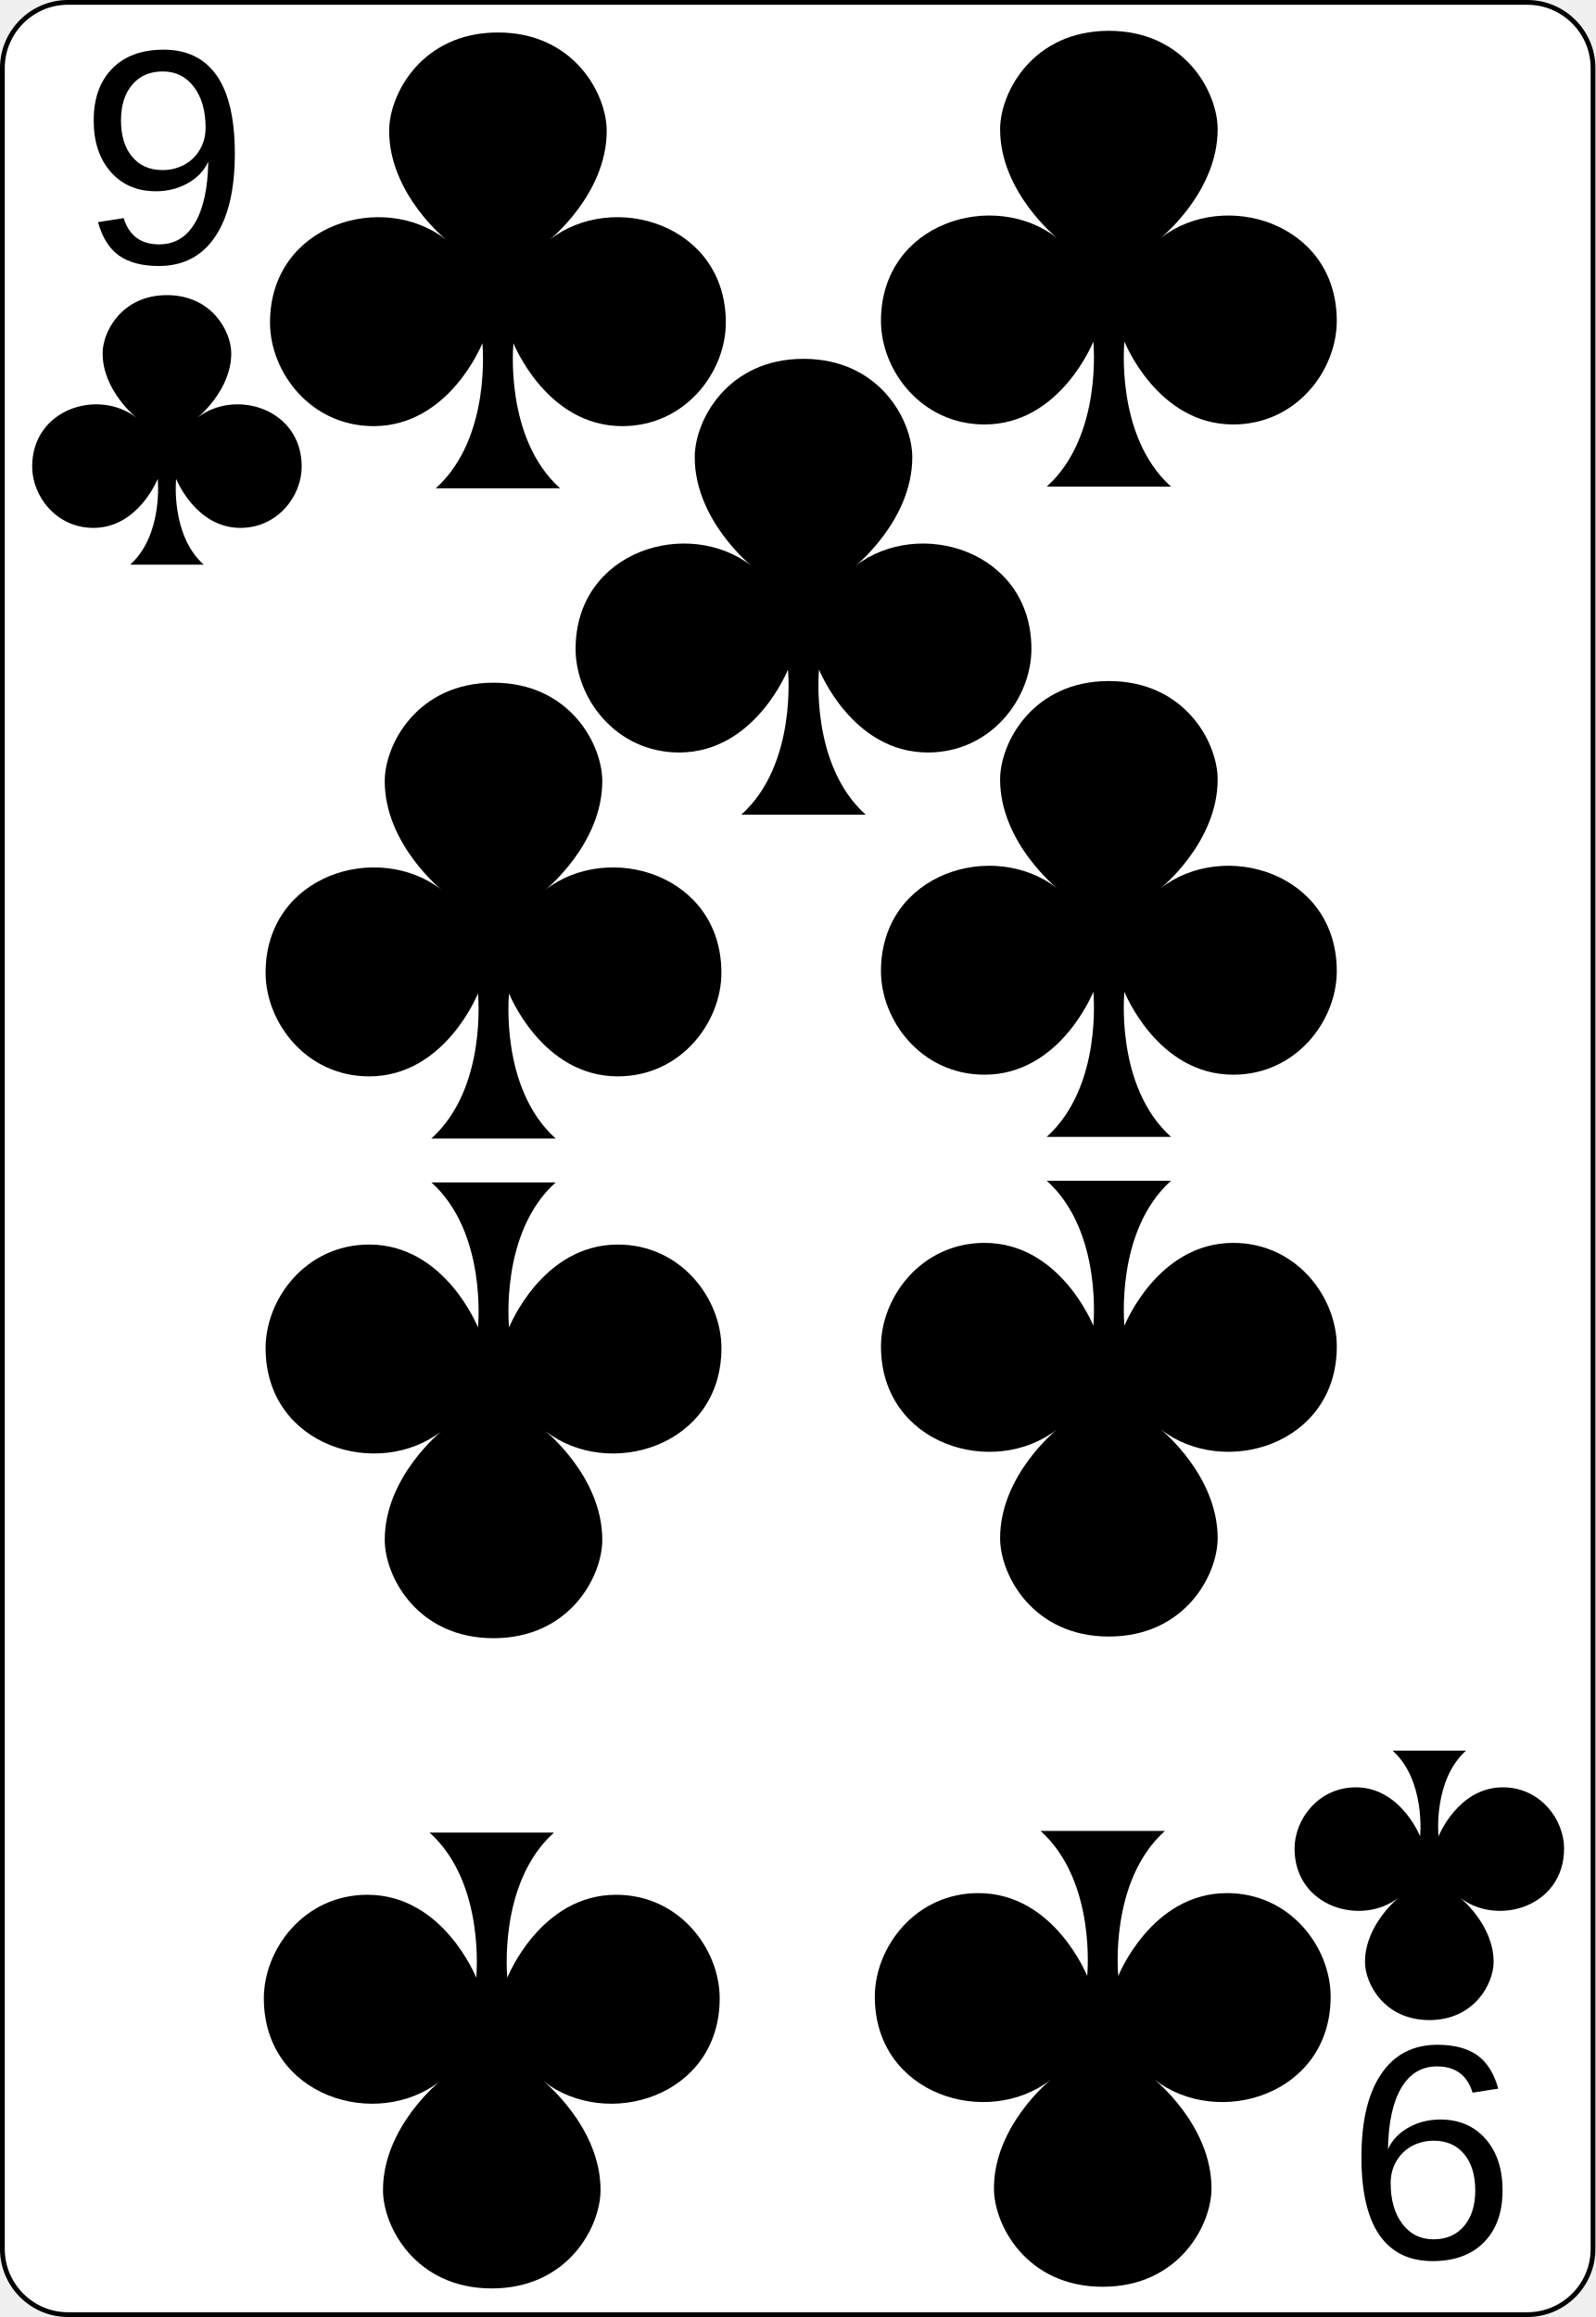
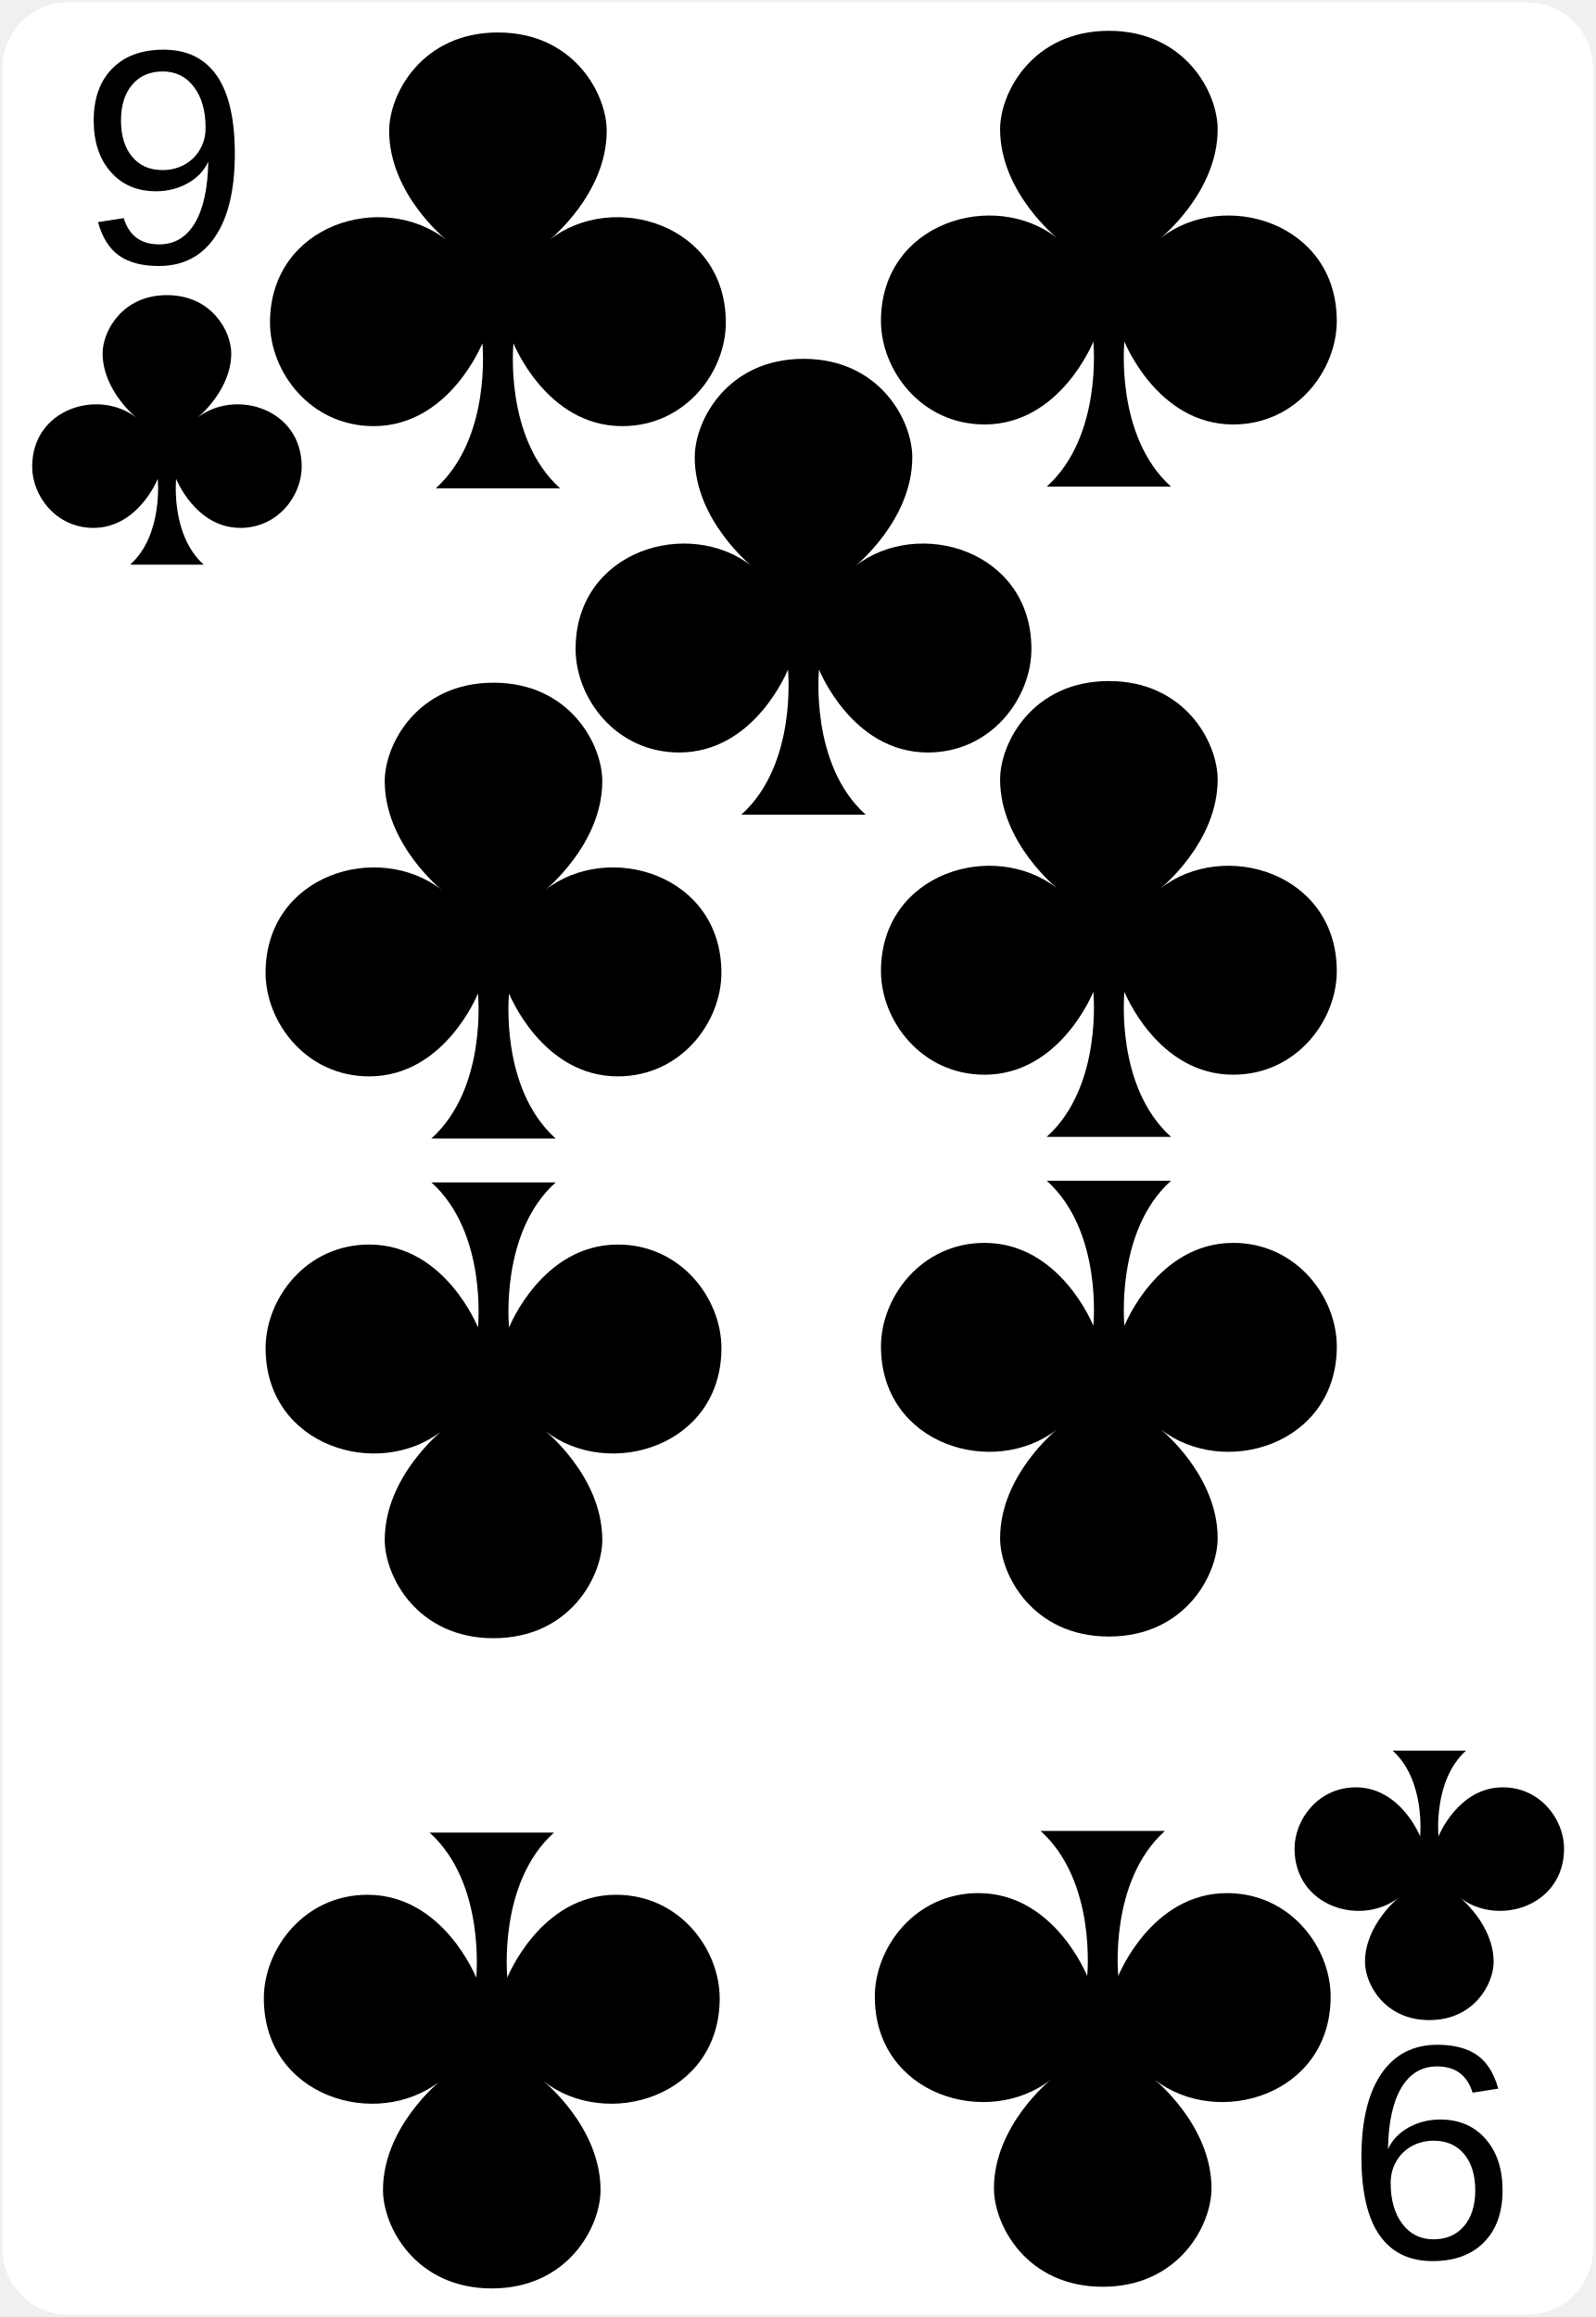
<svg xmlns="http://www.w3.org/2000/svg" xmlns:xlink="http://www.w3.org/1999/xlink" width="167.087pt" height="242.667pt" viewBox="0 0 167.087 242.667" xml:space="preserve" id="svg2" version="1.1">
  <defs id="defs41">
    <radialGradient xlink:href="#linearGradient2984" id="radialGradient3760" cx="48.231" cy="18.138" fx="48.231" fy="18.138" r="9.5" gradientUnits="userSpaceOnUse" gradientTransform="matrix(-1.560526,0.01828294,-0.02684055,-2.290953,123.9838,58.80911)" />
    <linearGradient id="linearGradient2984">
      <stop style="stop-color:#000000;stop-opacity:1;" offset="0" id="stop2986" />
      <stop style="stop-color:#000000;stop-opacity:0.656;" offset="1" id="stop2988" />
    </linearGradient>
    <radialGradient xlink:href="#linearGradient3784" id="radialGradient3792" cx="171.487" cy="511.223" fx="171.487" fy="511.223" r="81.903" gradientTransform="matrix(1.152989,-0.6739155,0.3948202,0.6754904,-233.6326,270.4008)" gradientUnits="userSpaceOnUse" />
    <linearGradient id="linearGradient3784">
      <stop style="stop-color:#ffffff;stop-opacity:0.534;" offset="0" id="stop3786" />
      <stop style="stop-color:#000000;stop-opacity:0;" offset="1" id="stop3788" />
    </linearGradient>
    <radialGradient r="81.903" fy="511.223" fx="171.487" cy="511.223" cx="171.487" gradientTransform="matrix(1.152989,-0.6739155,0.3948202,0.6754904,-233.6326,270.4008)" gradientUnits="userSpaceOnUse" id="radialGradient3855" xlink:href="#linearGradient3784-4" />
    <linearGradient id="linearGradient3784-4">
      <stop style="stop-color:#ffffff;stop-opacity:0.519;" offset="0" id="stop3786-8" />
      <stop style="stop-color:#000000;stop-opacity:0;" offset="1" id="stop3788-6" />
    </linearGradient>
    <radialGradient r="81.903" fy="461.841" fx="181.694" cy="461.841" cx="181.694" gradientTransform="matrix(1.152989,-0.6739155,0.3948202,0.6754904,-233.6326,270.4008)" gradientUnits="userSpaceOnUse" id="radialGradient3916" xlink:href="#linearGradient3784-3" />
    <linearGradient id="linearGradient3784-3">
      <stop style="stop-color:#ffffff;stop-opacity:0.702;" offset="0" id="stop3786-86" />
      <stop style="stop-color:#000000;stop-opacity:0;" offset="1" id="stop3788-2" />
    </linearGradient>
  </defs>
-   <g id="Layer_x0020_1" style="fill-rule:nonzero;clip-rule:nonzero;stroke:#000000;stroke-miterlimit:4;">
-     <path style="fill:#FFFFFF;stroke-width:0.5;" d="M166.837,235.548c0,3.777-3.087,6.869-6.871,6.869H7.111c-3.775,0-6.861-3.092-6.861-6.869V7.12C0.25,3.343,3.336,0.25,7.111,0.25h152.855    c3.784,0,6.871,3.093,6.871,6.87v228.428z" id="path5" />
+   <g id="Layer_x0020_1" style="fill-rule:nonzero;clip-rule:nonzero;stroke:none;stroke-miterlimit:4;">
+     <path style="fill:#FFFFFF;stroke:none;" d="M166.837,235.548c0,3.777-3.087,6.869-6.871,6.869H7.111c-3.775,0-6.861-3.092-6.861-6.869V7.12C0.25,3.343,3.336,0.25,7.111,0.25h152.855    c3.784,0,6.871,3.093,6.871,6.87v228.428z" id="path5" />
    <g style="stroke:none;" id="g7">
      <g id="g9">
				
			</g>
    </g>
    <g id="g15">
			
		</g>
    <g id="g19">
			
		</g>
    <g style="stroke:none;" id="g23">
      <g id="g25">
				
			</g>
    </g>
    <g style="stroke:none;" id="g31">
      <g id="g33">
				
			</g>
    </g>
  </g>
  <text xml:space="preserve" style="font-size:32px;font-style:normal;font-weight:normal;line-height:125%;letter-spacing:0px;word-spacing:0px;fill:#000000;fill-opacity:1;stroke:none;font-family:Bitstream Vera Sans" x="8.311" y="27.548" id="text3788">
    <tspan id="tspan3790" x="8.311" y="27.548" style="font-style:normal;font-variant:normal;font-weight:normal;font-stretch:normal;font-family:Arial;-inkscape-font-specification:Arial">9</tspan>
  </text>
  <g transform="matrix(1.485651,0,0,1.485651,-54.02466,10.01807)" id="layer1-1-4">
    <path id="cl-9" d="m 50.291,22.698 c 0,0 2.375,-1.9 2.375,-4.534 0,-1.542 -1.369,-4.102 -4.534,-4.102 -3.165,0 -4.534,2.561 -4.534,4.102 0,2.634 2.375,4.534 2.375,4.534 -2.638,-2.055 -7.341,-0.652 -7.341,3.455 0,2.056 1.68,4.318 4.318,4.318 3.165,0 4.534,-3.455 4.534,-3.455 0,0 0.402,3.938 -1.943,6.046 h 5.182 c -2.345,-2.107 -1.943,-6.046 -1.943,-6.046 0,0 1.369,3.455 4.534,3.455 2.639,0 4.318,-2.263 4.318,-4.318 0,-4.107 -4.703,-5.51 -7.341,-3.455 z" style="fill:#000000" />
  </g>
  <text xml:space="preserve" style="font-size:32px;font-style:normal;font-weight:normal;line-height:125%;letter-spacing:0px;word-spacing:0px;fill:#000000;fill-opacity:1;stroke:none;font-family:Bitstream Vera Sans" x="-158.864" y="-214.467" id="text3788-8" transform="scale(-1,-1)">
    <tspan id="tspan3790-7" x="-158.864" y="-214.467" style="font-style:normal;font-variant:normal;font-weight:normal;font-stretch:normal;font-family:Arial;-inkscape-font-specification:Arial">9</tspan>
  </text>
  <g transform="matrix(-1.485651,0,0,-1.485651,221.1992,232.4618)" id="layer1-1-4-1">
    <path id="cl-9-7" d="m 50.291,22.698 c 0,0 2.375,-1.9 2.375,-4.534 0,-1.542 -1.369,-4.102 -4.534,-4.102 -3.165,0 -4.534,2.561 -4.534,4.102 0,2.634 2.375,4.534 2.375,4.534 -2.638,-2.055 -7.341,-0.652 -7.341,3.455 0,2.056 1.68,4.318 4.318,4.318 3.165,0 4.534,-3.455 4.534,-3.455 0,0 0.402,3.938 -1.943,6.046 h 5.182 c -2.345,-2.107 -1.943,-6.046 -1.943,-6.046 0,0 1.369,3.455 4.534,3.455 2.639,0 4.318,-2.263 4.318,-4.318 0,-4.107 -4.703,-5.51 -7.341,-3.455 z" style="fill:#000000" />
  </g>
  <path style="fill:#000000" d="m 57.573,25.1 c 0,0 5.967,-4.774 5.967,-11.392 0,-3.874 -3.44,-10.307 -11.392,-10.307 -7.952,0 -11.392,6.435 -11.392,10.307 0,6.618 5.967,11.392 5.967,11.392 -6.628,-5.163 -18.445,-1.638 -18.445,8.681 0,5.166 4.221,10.849 10.849,10.849 7.952,0 11.392,-8.681 11.392,-8.681 0,0 1.01,9.895 -4.882,15.191 h 13.02 c -5.892,-5.294 -4.882,-15.191 -4.882,-15.191 0,0 3.44,8.681 11.392,8.681 6.631,0 10.849,-5.686 10.849,-10.849 0,-10.319 -11.817,-13.844 -18.445,-8.681 z" id="cl-9-8" />
  <path style="fill:#000000" d="m 57.11,93.201 c 0,0 5.967,-4.774 5.967,-11.392 0,-3.874 -3.44,-10.307 -11.392,-10.307 -7.952,0 -11.392,6.435 -11.392,10.307 0,6.618 5.967,11.392 5.967,11.392 -6.628,-5.163 -18.445,-1.638 -18.445,8.681 0,5.166 4.221,10.849 10.849,10.849 7.952,0 11.392,-8.681 11.392,-8.681 0,0 1.01,9.895 -4.882,15.191 h 13.02 c -5.892,-5.294 -4.882,-15.191 -4.882,-15.191 0,0 3.44,8.681 11.392,8.681 6.631,0 10.849,-5.686 10.849,-10.849 0,-10.319 -11.817,-13.844 -18.445,-8.681 z" id="cl-9-8-0" />
  <path style="fill:#000000" d="m 121.558,24.926 c 0,0 5.967,-4.774 5.967,-11.392 0,-3.874 -3.44,-10.307 -11.392,-10.307 -7.952,0 -11.392,6.435 -11.392,10.307 0,6.618 5.967,11.392 5.967,11.392 -6.628,-5.163 -18.445,-1.638 -18.445,8.681 0,5.166 4.221,10.849 10.849,10.849 7.952,0 11.392,-8.681 11.392,-8.681 0,0 1.01,9.895 -4.882,15.191 h 13.02 c -5.892,-5.294 -4.882,-15.191 -4.882,-15.191 0,0 3.44,8.681 11.392,8.681 6.631,0 10.849,-5.686 10.849,-10.849 0,-10.319 -11.817,-13.844 -18.445,-8.681 z" id="cl-9-8-9" />
  <path style="fill:#000000" d="m 121.558,93.027 c 0,0 5.967,-4.774 5.967,-11.392 0,-3.874 -3.44,-10.307 -11.392,-10.307 -7.952,0 -11.392,6.435 -11.392,10.307 0,6.618 5.967,11.392 5.967,11.392 -6.628,-5.163 -18.445,-1.638 -18.445,8.681 0,5.166 4.221,10.849 10.849,10.849 7.952,0 11.392,-8.681 11.392,-8.681 0,0 1.01,9.895 -4.882,15.191 h 13.02 c -5.892,-5.294 -4.882,-15.191 -4.882,-15.191 0,0 3.44,8.681 11.392,8.681 6.631,0 10.849,-5.686 10.849,-10.849 0,-10.319 -11.817,-13.844 -18.445,-8.681 z" id="cl-9-8-0-4" />
  <path style="fill:#000000" d="m 89.577,59.281 c 0,0 5.967,-4.774 5.967,-11.392 0,-3.874 -3.44,-10.307 -11.392,-10.307 -7.952,0 -11.392,6.435 -11.392,10.307 0,6.618 5.967,11.392 5.967,11.392 C 72.099,54.118 60.282,57.643 60.282,67.962 c 0,5.166 4.221,10.849 10.849,10.849 7.952,0 11.392,-8.681 11.392,-8.681 0,0 1.01,9.895 -4.882,15.191 h 13.02 c -5.892,-5.294 -4.882,-15.191 -4.882,-15.191 0,0 3.44,8.681 11.392,8.681 6.631,0 10.849,-5.686 10.849,-10.849 0,-10.319 -11.817,-13.844 -18.445,-8.681 z" id="cl-9-8-8" />
  <path style="fill:#000000" d="m 110.063,217.802 c 0,0 -5.967,4.774 -5.967,11.392 0,3.874 3.44,10.307 11.392,10.307 7.952,0 11.392,-6.435 11.392,-10.307 0,-6.618 -5.967,-11.392 -5.967,-11.392 6.628,5.163 18.445,1.638 18.445,-8.681 0,-5.166 -4.221,-10.849 -10.849,-10.849 -7.952,0 -11.392,8.681 -11.392,8.681 0,0 -1.01,-9.895 4.882,-15.191 h -13.02 c 5.892,5.294 4.882,15.191 4.882,15.191 0,0 -3.44,-8.681 -11.392,-8.681 -6.631,0 -10.849,5.686 -10.849,10.849 0,10.319 11.817,13.844 18.445,8.681 z" id="cl-9-8-4" />
  <path style="fill:#000000" d="m 110.708,149.701 c 0,0 -5.967,4.774 -5.967,11.392 0,3.874 3.44,10.307 11.392,10.307 7.952,0 11.392,-6.435 11.392,-10.307 0,-6.618 -5.967,-11.392 -5.967,-11.392 6.628,5.163 18.445,1.638 18.445,-8.681 0,-5.166 -4.221,-10.849 -10.849,-10.849 -7.952,0 -11.392,8.681 -11.392,8.681 0,0 -1.01,-9.895 4.882,-15.191 h -13.02 c 5.892,5.294 4.882,15.191 4.882,15.191 0,0 -3.44,-8.681 -11.392,-8.681 -6.631,0 -10.849,5.686 -10.849,10.849 0,10.319 11.817,13.844 18.445,8.681 z" id="cl-9-8-0-2" />
  <path style="fill:#000000" d="m 46.078,217.976 c 0,0 -5.967,4.774 -5.967,11.392 0,3.874 3.44,10.307 11.392,10.307 7.952,0 11.392,-6.435 11.392,-10.307 0,-6.618 -5.967,-11.392 -5.967,-11.392 6.628,5.163 18.445,1.638 18.445,-8.681 0,-5.166 -4.221,-10.849 -10.849,-10.849 -7.952,0 -11.392,8.681 -11.392,8.681 0,0 -1.01,-9.895 4.882,-15.191 H 44.992 c 5.892,5.294 4.882,15.191 4.882,15.191 0,0 -3.44,-8.681 -11.392,-8.681 -6.631,0 -10.849,5.686 -10.849,10.849 0,10.319 11.817,13.844 18.445,8.681 z" id="cl-9-8-9-6" />
  <path style="fill:#000000" d="m 46.261,149.875 c 0,0 -5.967,4.774 -5.967,11.392 0,3.874 3.44,10.307 11.392,10.307 7.952,0 11.392,-6.435 11.392,-10.307 0,-6.618 -5.967,-11.392 -5.967,-11.392 6.628,5.163 18.445,1.638 18.445,-8.681 0,-5.166 -4.221,-10.849 -10.849,-10.849 -7.952,0 -11.392,8.681 -11.392,8.681 0,0 -1.01,-9.895 4.882,-15.191 H 45.176 c 5.892,5.294 4.882,15.191 4.882,15.191 0,0 -3.44,-8.681 -11.392,-8.681 -6.631,0 -10.849,5.686 -10.849,10.849 0,10.319 11.817,13.844 18.445,8.681 z" id="cl-9-8-0-4-9" />
</svg>
